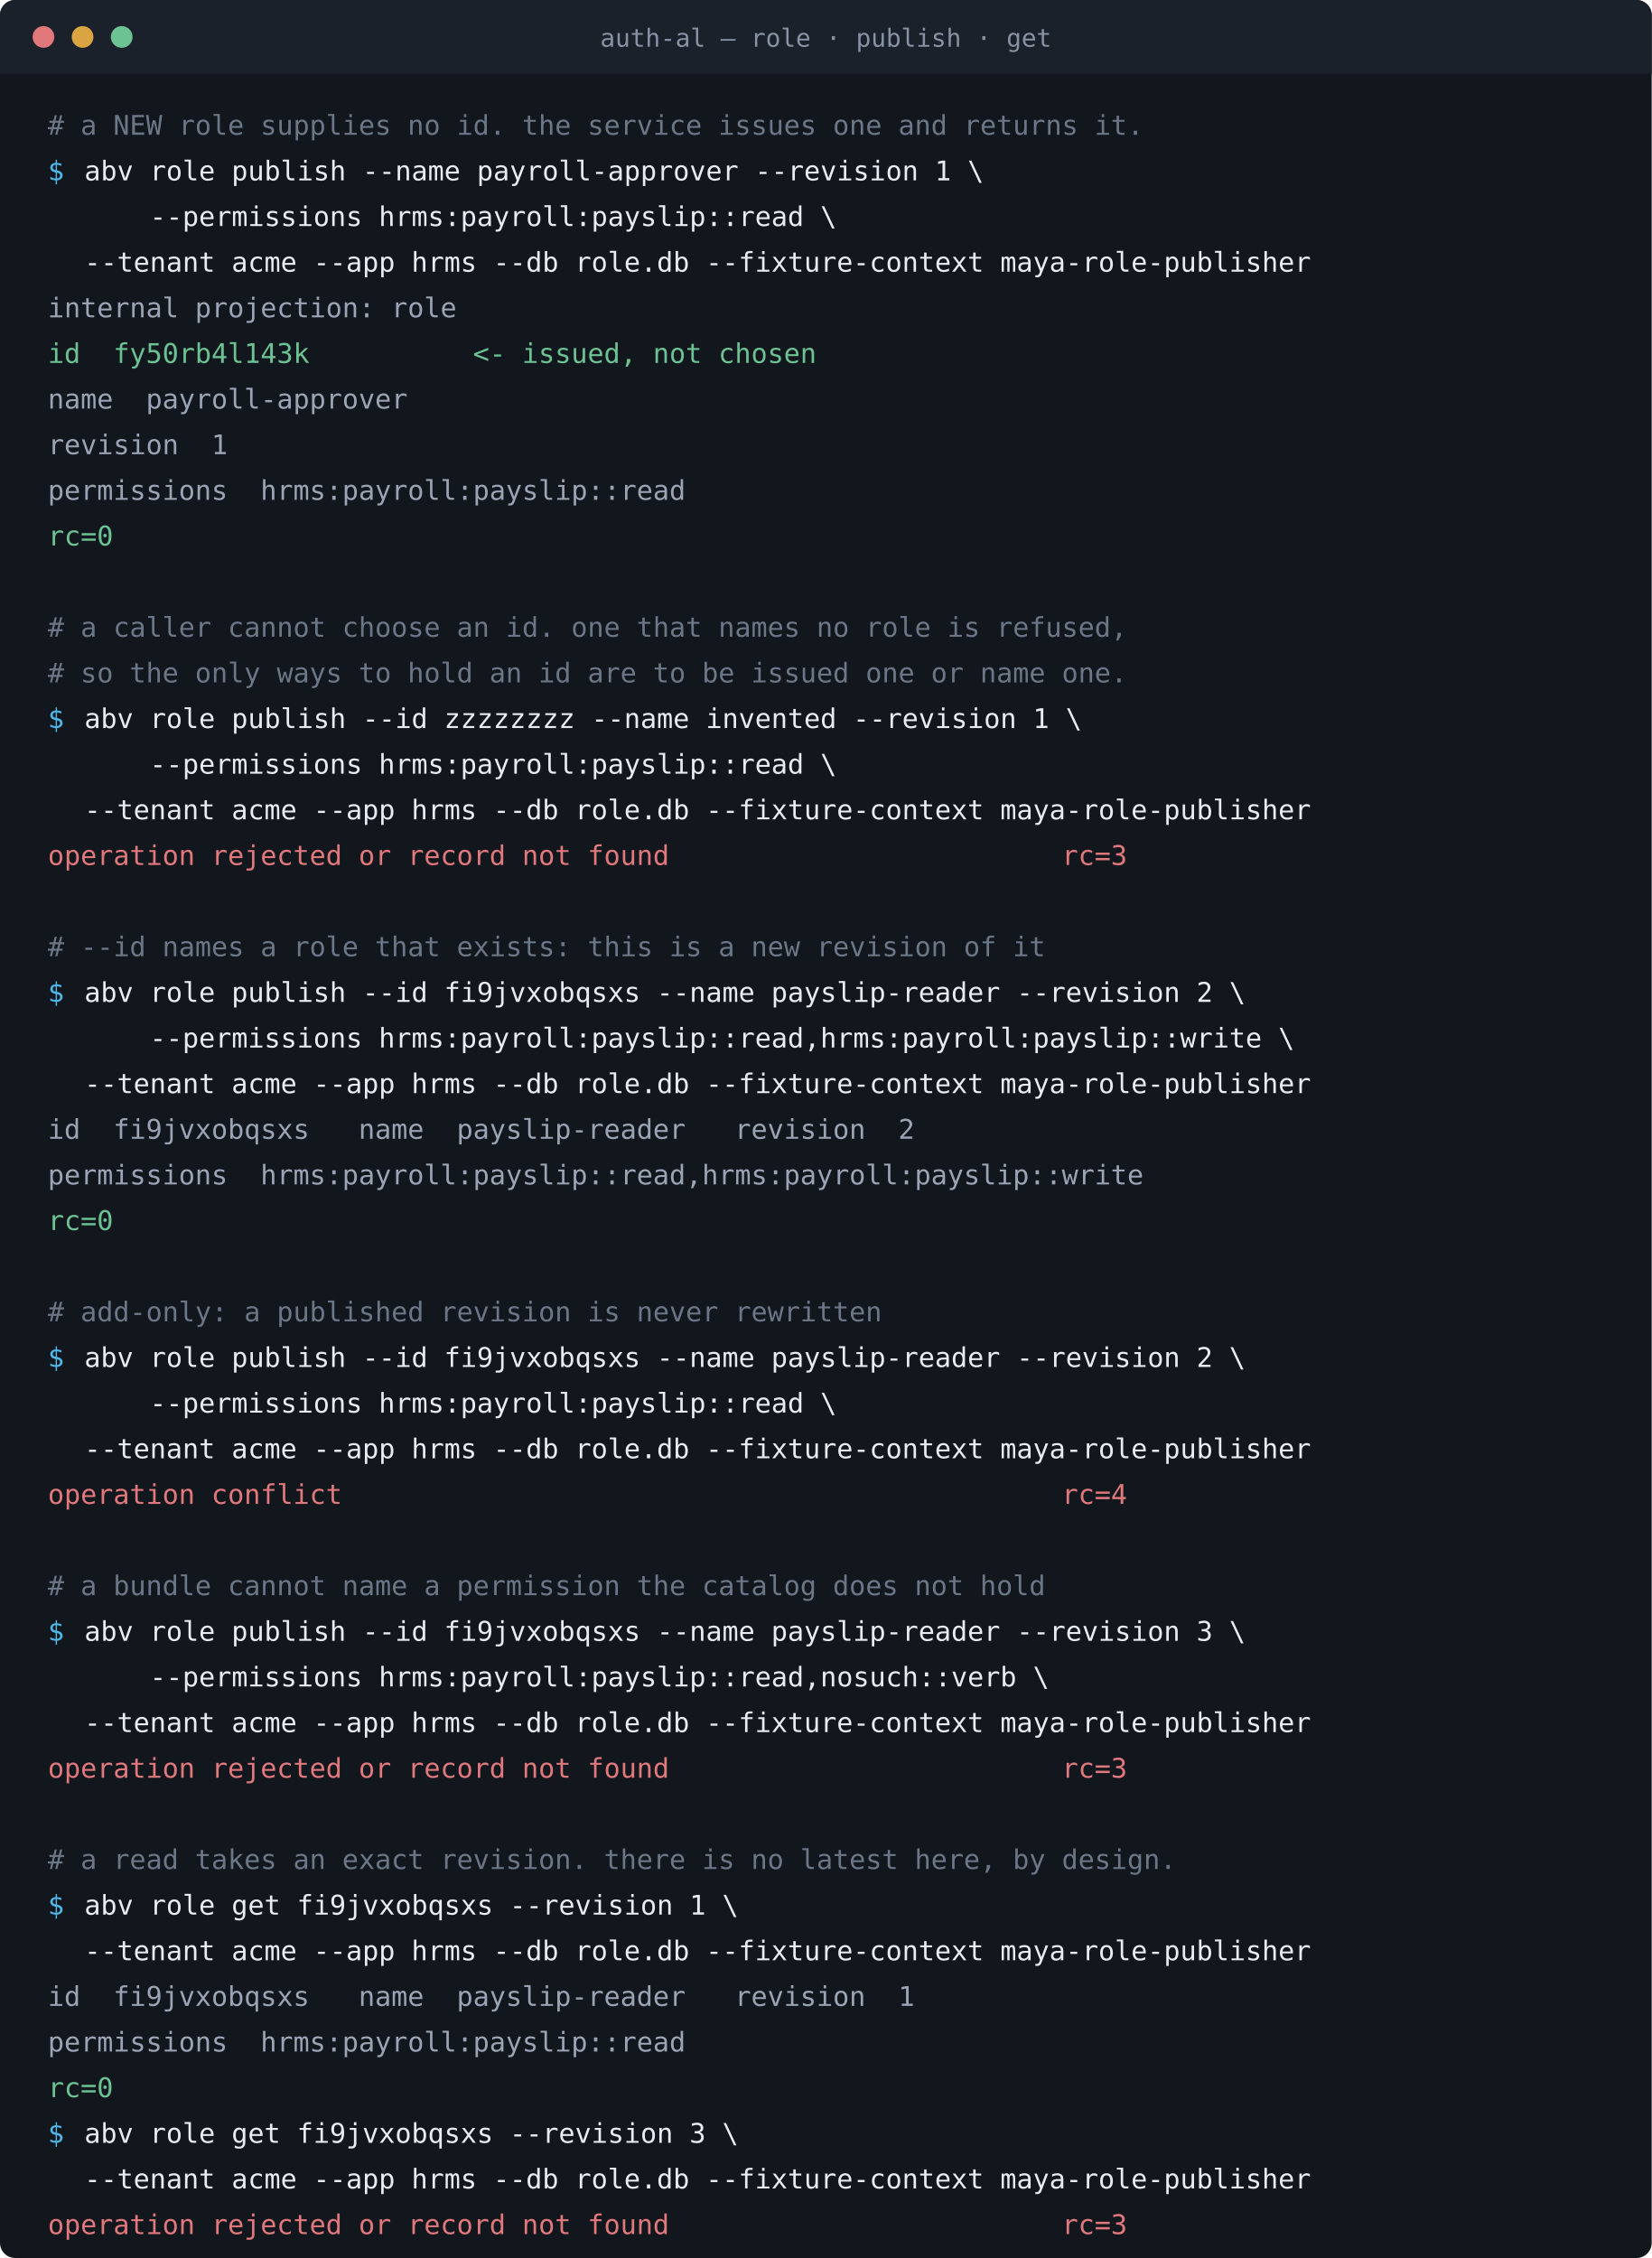
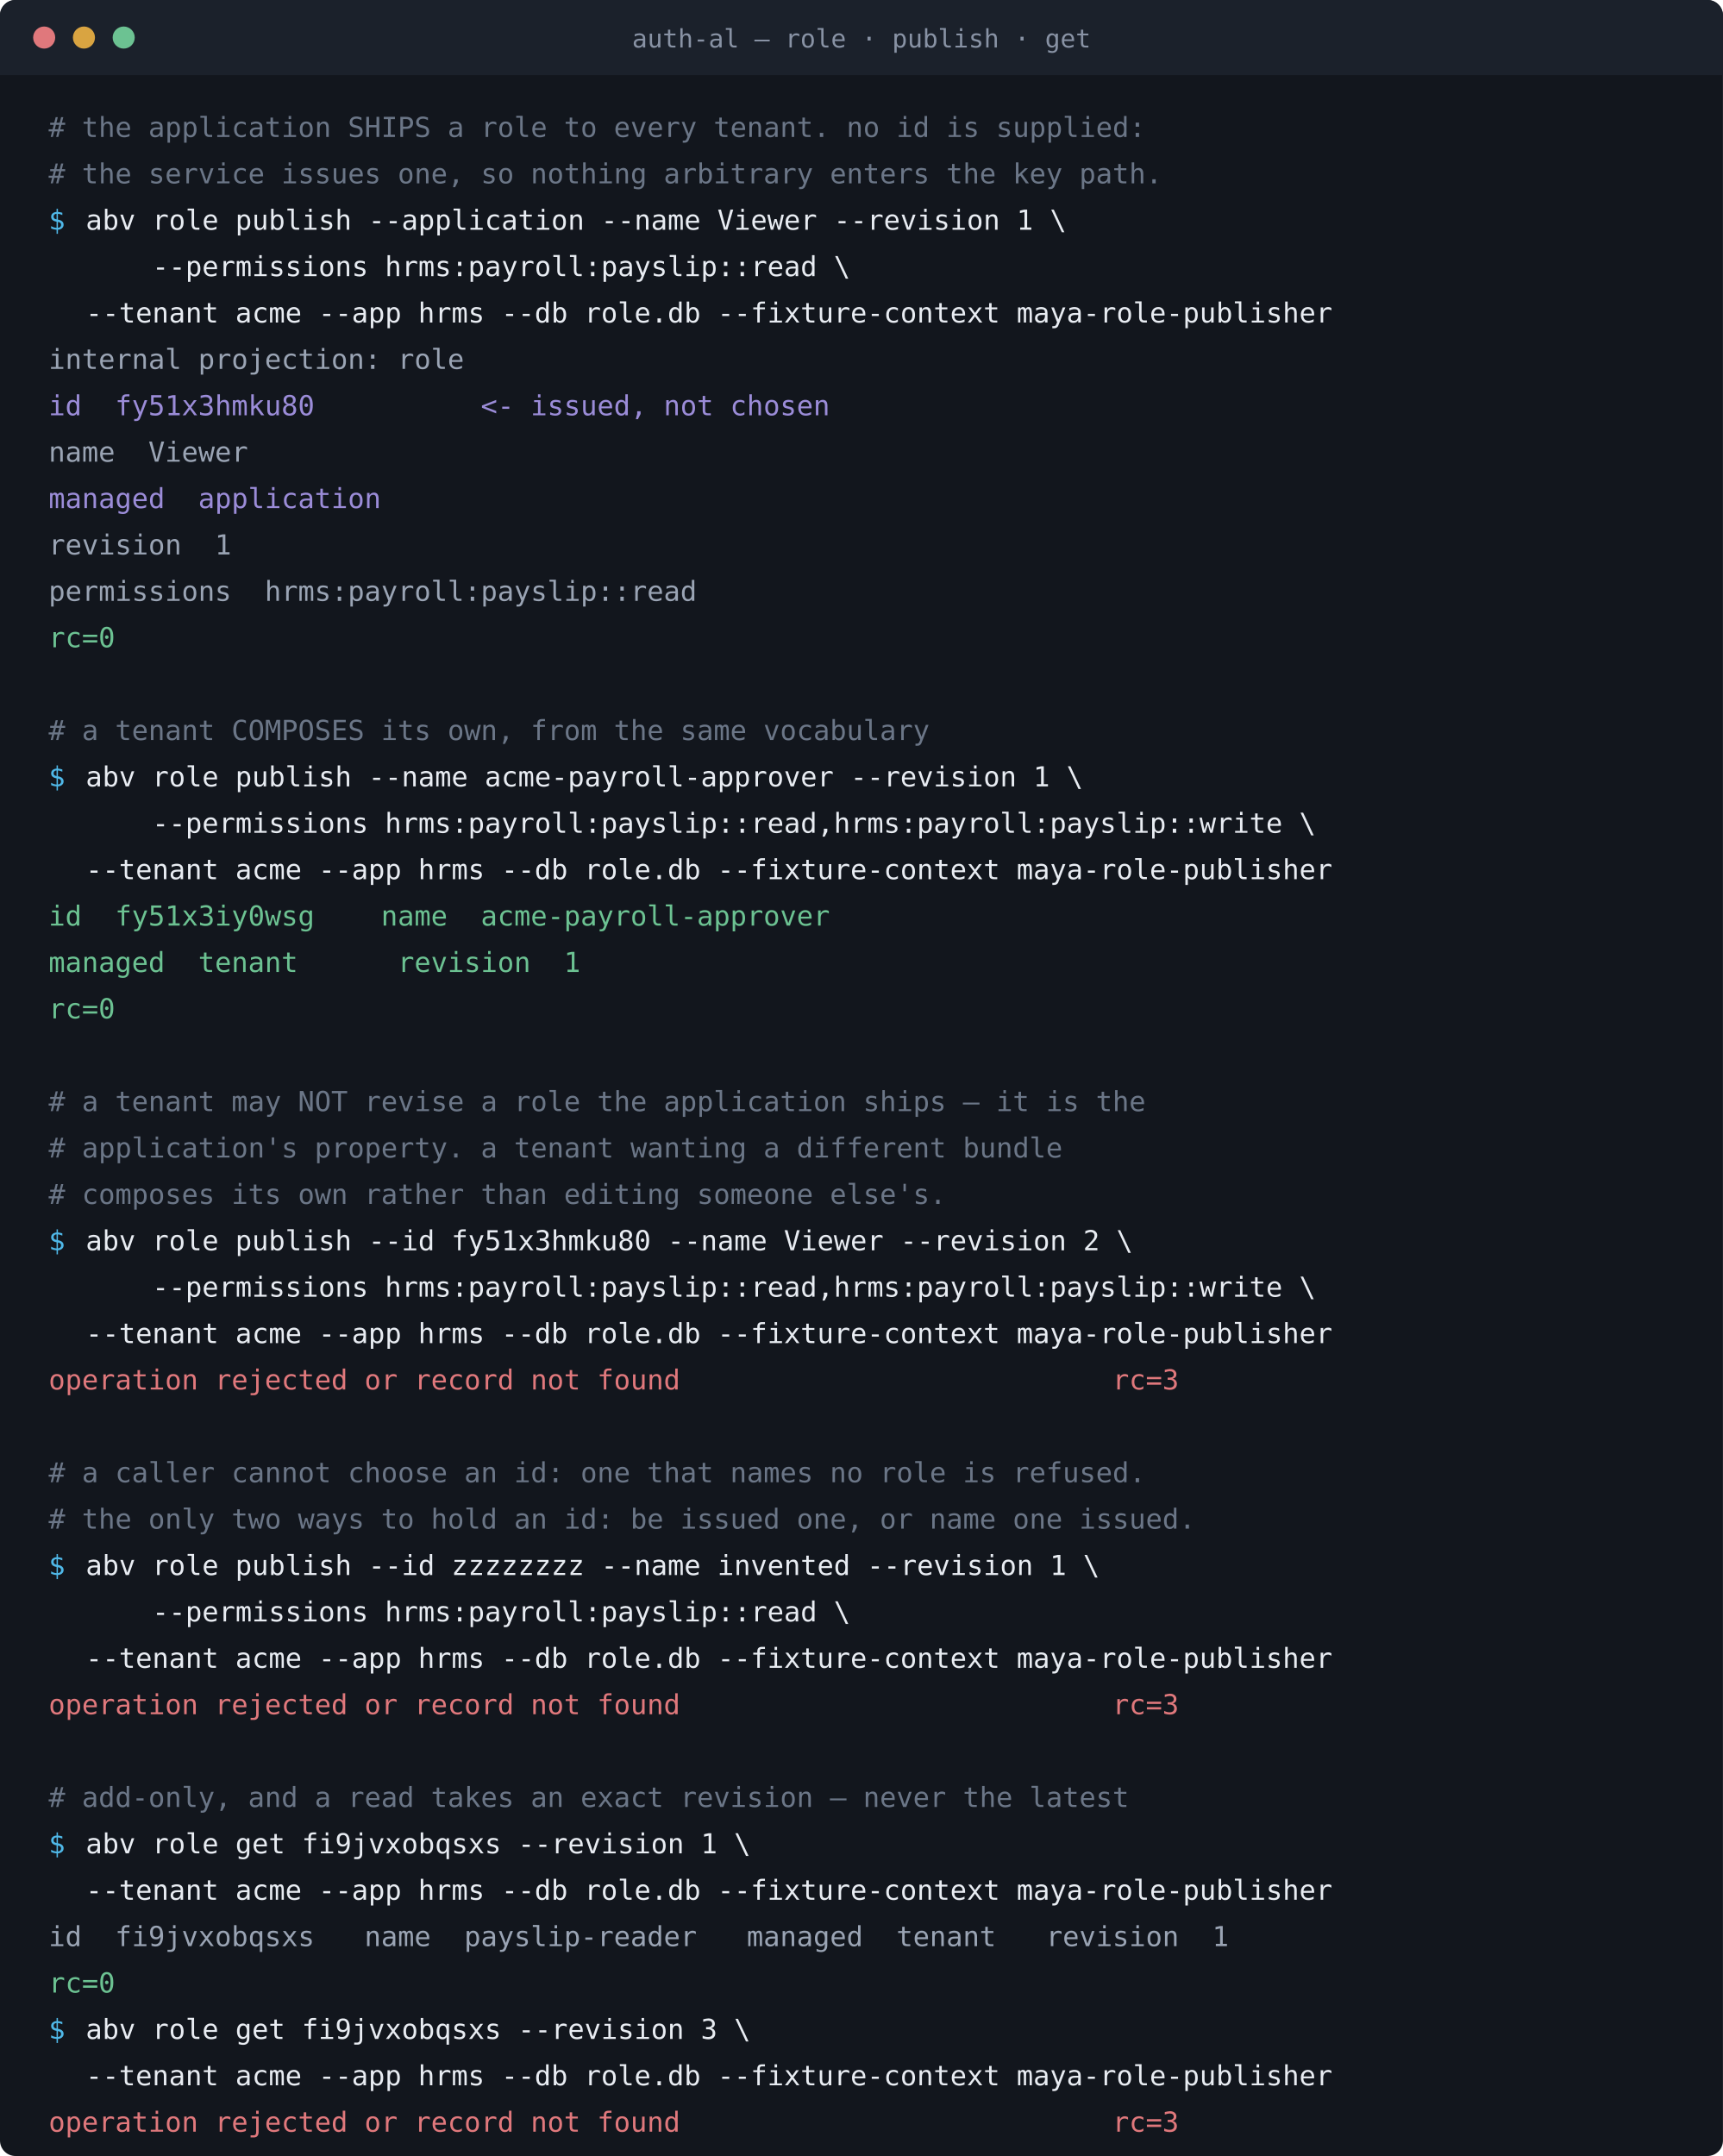
- <svg xmlns="http://www.w3.org/2000/svg" viewBox="0 0 760 1039" width="760" height="1039" font-family="ui-monospace, SFMono-Regular, Menlo, Consolas, monospace" font-size="12.5">
-   <rect width="760" height="1039" rx="7" fill="#12161d" />
-   <path d="M0 7a7 7 0 0 1 7-7h746a7 7 0 0 1 7 7v27H0Z" fill="#1b212b" />
+ <svg xmlns="http://www.w3.org/2000/svg" viewBox="0 0 780 976" width="780" height="976" font-family="ui-monospace, SFMono-Regular, Menlo, Consolas, monospace" font-size="12.5">
+   <rect width="780" height="976" rx="7" fill="#12161d" />
+   <path d="M0 7a7 7 0 0 1 7-7h766a7 7 0 0 1 7 7v27H0Z" fill="#1b212b" />
  <circle cx="20" cy="17" r="5" fill="#e0787c" />
  <circle cx="38" cy="17" r="5" fill="#d9a441" />
  <circle cx="56" cy="17" r="5" fill="#6cc292" />
-   <text x="380.0" y="21.5" text-anchor="middle" fill="#8892a4" font-size="11.5">auth-al — role · publish · get</text>
-   <text x="22" y="62" fill="#6b7687" xml:space="preserve"># a NEW role supplies no id. the service issues one and returns it.</text>
-   <text x="22" y="83" fill="#4fb8e8">$</text>
-   <text x="38.8" y="83" fill="#e8ecf2" xml:space="preserve">abv role publish --name payroll-approver --revision 1 \</text>
-   <text x="38.8" y="104" fill="#e8ecf2" xml:space="preserve">    --permissions hrms:payroll:payslip::read \</text>
-   <text x="38.8" y="125" fill="#e8ecf2" xml:space="preserve">--tenant acme --app hrms --db role.db --fixture-context maya-role-publisher</text>
-   <text x="22" y="146" fill="#9aa4b4" xml:space="preserve">internal projection: role</text>
-   <text x="22" y="167" fill="#6cc292" xml:space="preserve">id  fy50rb4l143k          &lt;- issued, not chosen</text>
-   <text x="22" y="188" fill="#9aa4b4" xml:space="preserve">name  payroll-approver</text>
-   <text x="22" y="209" fill="#9aa4b4" xml:space="preserve">revision  1</text>
-   <text x="22" y="230" fill="#9aa4b4" xml:space="preserve">permissions  hrms:payroll:payslip::read</text>
-   <text x="22" y="251" fill="#6cc292" xml:space="preserve">rc=0</text>
-   <text x="22" y="272" fill="#6b7687" xml:space="preserve" />
-   <text x="22" y="293" fill="#6b7687" xml:space="preserve"># a caller cannot choose an id. one that names no role is refused,</text>
-   <text x="22" y="314" fill="#6b7687" xml:space="preserve"># so the only ways to hold an id are to be issued one or name one.</text>
-   <text x="22" y="335" fill="#4fb8e8">$</text>
-   <text x="38.8" y="335" fill="#e8ecf2" xml:space="preserve">abv role publish --id zzzzzzzz --name invented --revision 1 \</text>
-   <text x="38.8" y="356" fill="#e8ecf2" xml:space="preserve">    --permissions hrms:payroll:payslip::read \</text>
-   <text x="38.8" y="377" fill="#e8ecf2" xml:space="preserve">--tenant acme --app hrms --db role.db --fixture-context maya-role-publisher</text>
-   <text x="22" y="398" fill="#e0787c" xml:space="preserve">operation rejected or record not found                        rc=3</text>
-   <text x="22" y="419" fill="#6b7687" xml:space="preserve" />
-   <text x="22" y="440" fill="#6b7687" xml:space="preserve"># --id names a role that exists: this is a new revision of it</text>
-   <text x="22" y="461" fill="#4fb8e8">$</text>
-   <text x="38.8" y="461" fill="#e8ecf2" xml:space="preserve">abv role publish --id fi9jvxobqsxs --name payslip-reader --revision 2 \</text>
-   <text x="38.8" y="482" fill="#e8ecf2" xml:space="preserve">    --permissions hrms:payroll:payslip::read,hrms:payroll:payslip::write \</text>
-   <text x="38.8" y="503" fill="#e8ecf2" xml:space="preserve">--tenant acme --app hrms --db role.db --fixture-context maya-role-publisher</text>
-   <text x="22" y="524" fill="#9aa4b4" xml:space="preserve">id  fi9jvxobqsxs   name  payslip-reader   revision  2</text>
-   <text x="22" y="545" fill="#9aa4b4" xml:space="preserve">permissions  hrms:payroll:payslip::read,hrms:payroll:payslip::write</text>
-   <text x="22" y="566" fill="#6cc292" xml:space="preserve">rc=0</text>
-   <text x="22" y="587" fill="#6b7687" xml:space="preserve" />
-   <text x="22" y="608" fill="#6b7687" xml:space="preserve"># add-only: a published revision is never rewritten</text>
-   <text x="22" y="629" fill="#4fb8e8">$</text>
-   <text x="38.8" y="629" fill="#e8ecf2" xml:space="preserve">abv role publish --id fi9jvxobqsxs --name payslip-reader --revision 2 \</text>
-   <text x="38.8" y="650" fill="#e8ecf2" xml:space="preserve">    --permissions hrms:payroll:payslip::read \</text>
-   <text x="38.8" y="671" fill="#e8ecf2" xml:space="preserve">--tenant acme --app hrms --db role.db --fixture-context maya-role-publisher</text>
-   <text x="22" y="692" fill="#e0787c" xml:space="preserve">operation conflict                                            rc=4</text>
-   <text x="22" y="713" fill="#6b7687" xml:space="preserve" />
-   <text x="22" y="734" fill="#6b7687" xml:space="preserve"># a bundle cannot name a permission the catalog does not hold</text>
-   <text x="22" y="755" fill="#4fb8e8">$</text>
-   <text x="38.8" y="755" fill="#e8ecf2" xml:space="preserve">abv role publish --id fi9jvxobqsxs --name payslip-reader --revision 3 \</text>
-   <text x="38.8" y="776" fill="#e8ecf2" xml:space="preserve">    --permissions hrms:payroll:payslip::read,nosuch::verb \</text>
-   <text x="38.8" y="797" fill="#e8ecf2" xml:space="preserve">--tenant acme --app hrms --db role.db --fixture-context maya-role-publisher</text>
-   <text x="22" y="818" fill="#e0787c" xml:space="preserve">operation rejected or record not found                        rc=3</text>
-   <text x="22" y="839" fill="#6b7687" xml:space="preserve" />
-   <text x="22" y="860" fill="#6b7687" xml:space="preserve"># a read takes an exact revision. there is no latest here, by design.</text>
-   <text x="22" y="881" fill="#4fb8e8">$</text>
-   <text x="38.8" y="881" fill="#e8ecf2" xml:space="preserve">abv role get fi9jvxobqsxs --revision 1 \</text>
-   <text x="38.8" y="902" fill="#e8ecf2" xml:space="preserve">--tenant acme --app hrms --db role.db --fixture-context maya-role-publisher</text>
-   <text x="22" y="923" fill="#9aa4b4" xml:space="preserve">id  fi9jvxobqsxs   name  payslip-reader   revision  1</text>
-   <text x="22" y="944" fill="#9aa4b4" xml:space="preserve">permissions  hrms:payroll:payslip::read</text>
-   <text x="22" y="965" fill="#6cc292" xml:space="preserve">rc=0</text>
-   <text x="22" y="986" fill="#4fb8e8">$</text>
-   <text x="38.8" y="986" fill="#e8ecf2" xml:space="preserve">abv role get fi9jvxobqsxs --revision 3 \</text>
-   <text x="38.8" y="1007" fill="#e8ecf2" xml:space="preserve">--tenant acme --app hrms --db role.db --fixture-context maya-role-publisher</text>
-   <text x="22" y="1028" fill="#e0787c" xml:space="preserve">operation rejected or record not found                        rc=3</text>
+   <text x="390.0" y="21.5" text-anchor="middle" fill="#8892a4" font-size="11.5">auth-al — role · publish · get</text>
+   <text x="22" y="62" fill="#6b7687" xml:space="preserve"># the application SHIPS a role to every tenant. no id is supplied:</text>
+   <text x="22" y="83" fill="#6b7687" xml:space="preserve"># the service issues one, so nothing arbitrary enters the key path.</text>
+   <text x="22" y="104" fill="#4fb8e8">$</text>
+   <text x="38.8" y="104" fill="#e8ecf2" xml:space="preserve">abv role publish --application --name Viewer --revision 1 \</text>
+   <text x="38.8" y="125" fill="#e8ecf2" xml:space="preserve">    --permissions hrms:payroll:payslip::read \</text>
+   <text x="38.8" y="146" fill="#e8ecf2" xml:space="preserve">--tenant acme --app hrms --db role.db --fixture-context maya-role-publisher</text>
+   <text x="22" y="167" fill="#9aa4b4" xml:space="preserve">internal projection: role</text>
+   <text x="22" y="188" fill="#9b8cd8" xml:space="preserve">id  fy51x3hmku80          &lt;- issued, not chosen</text>
+   <text x="22" y="209" fill="#9aa4b4" xml:space="preserve">name  Viewer</text>
+   <text x="22" y="230" fill="#9b8cd8" xml:space="preserve">managed  application</text>
+   <text x="22" y="251" fill="#9aa4b4" xml:space="preserve">revision  1</text>
+   <text x="22" y="272" fill="#9aa4b4" xml:space="preserve">permissions  hrms:payroll:payslip::read</text>
+   <text x="22" y="293" fill="#6cc292" xml:space="preserve">rc=0</text>
+   <text x="22" y="314" fill="#6b7687" xml:space="preserve" />
+   <text x="22" y="335" fill="#6b7687" xml:space="preserve"># a tenant COMPOSES its own, from the same vocabulary</text>
+   <text x="22" y="356" fill="#4fb8e8">$</text>
+   <text x="38.8" y="356" fill="#e8ecf2" xml:space="preserve">abv role publish --name acme-payroll-approver --revision 1 \</text>
+   <text x="38.8" y="377" fill="#e8ecf2" xml:space="preserve">    --permissions hrms:payroll:payslip::read,hrms:payroll:payslip::write \</text>
+   <text x="38.8" y="398" fill="#e8ecf2" xml:space="preserve">--tenant acme --app hrms --db role.db --fixture-context maya-role-publisher</text>
+   <text x="22" y="419" fill="#6cc292" xml:space="preserve">id  fy51x3iy0wsg    name  acme-payroll-approver</text>
+   <text x="22" y="440" fill="#6cc292" xml:space="preserve">managed  tenant      revision  1</text>
+   <text x="22" y="461" fill="#6cc292" xml:space="preserve">rc=0</text>
+   <text x="22" y="482" fill="#6b7687" xml:space="preserve" />
+   <text x="22" y="503" fill="#6b7687" xml:space="preserve"># a tenant may NOT revise a role the application ships — it is the</text>
+   <text x="22" y="524" fill="#6b7687" xml:space="preserve"># application's property. a tenant wanting a different bundle</text>
+   <text x="22" y="545" fill="#6b7687" xml:space="preserve"># composes its own rather than editing someone else's.</text>
+   <text x="22" y="566" fill="#4fb8e8">$</text>
+   <text x="38.8" y="566" fill="#e8ecf2" xml:space="preserve">abv role publish --id fy51x3hmku80 --name Viewer --revision 2 \</text>
+   <text x="38.8" y="587" fill="#e8ecf2" xml:space="preserve">    --permissions hrms:payroll:payslip::read,hrms:payroll:payslip::write \</text>
+   <text x="38.8" y="608" fill="#e8ecf2" xml:space="preserve">--tenant acme --app hrms --db role.db --fixture-context maya-role-publisher</text>
+   <text x="22" y="629" fill="#e0787c" xml:space="preserve">operation rejected or record not found                          rc=3</text>
+   <text x="22" y="650" fill="#6b7687" xml:space="preserve" />
+   <text x="22" y="671" fill="#6b7687" xml:space="preserve"># a caller cannot choose an id: one that names no role is refused.</text>
+   <text x="22" y="692" fill="#6b7687" xml:space="preserve"># the only two ways to hold an id: be issued one, or name one issued.</text>
+   <text x="22" y="713" fill="#4fb8e8">$</text>
+   <text x="38.8" y="713" fill="#e8ecf2" xml:space="preserve">abv role publish --id zzzzzzzz --name invented --revision 1 \</text>
+   <text x="38.8" y="734" fill="#e8ecf2" xml:space="preserve">    --permissions hrms:payroll:payslip::read \</text>
+   <text x="38.8" y="755" fill="#e8ecf2" xml:space="preserve">--tenant acme --app hrms --db role.db --fixture-context maya-role-publisher</text>
+   <text x="22" y="776" fill="#e0787c" xml:space="preserve">operation rejected or record not found                          rc=3</text>
+   <text x="22" y="797" fill="#6b7687" xml:space="preserve" />
+   <text x="22" y="818" fill="#6b7687" xml:space="preserve"># add-only, and a read takes an exact revision — never the latest</text>
+   <text x="22" y="839" fill="#4fb8e8">$</text>
+   <text x="38.8" y="839" fill="#e8ecf2" xml:space="preserve">abv role get fi9jvxobqsxs --revision 1 \</text>
+   <text x="38.8" y="860" fill="#e8ecf2" xml:space="preserve">--tenant acme --app hrms --db role.db --fixture-context maya-role-publisher</text>
+   <text x="22" y="881" fill="#9aa4b4" xml:space="preserve">id  fi9jvxobqsxs   name  payslip-reader   managed  tenant   revision  1</text>
+   <text x="22" y="902" fill="#6cc292" xml:space="preserve">rc=0</text>
+   <text x="22" y="923" fill="#4fb8e8">$</text>
+   <text x="38.8" y="923" fill="#e8ecf2" xml:space="preserve">abv role get fi9jvxobqsxs --revision 3 \</text>
+   <text x="38.8" y="944" fill="#e8ecf2" xml:space="preserve">--tenant acme --app hrms --db role.db --fixture-context maya-role-publisher</text>
+   <text x="22" y="965" fill="#e0787c" xml:space="preserve">operation rejected or record not found                          rc=3</text>
</svg>
